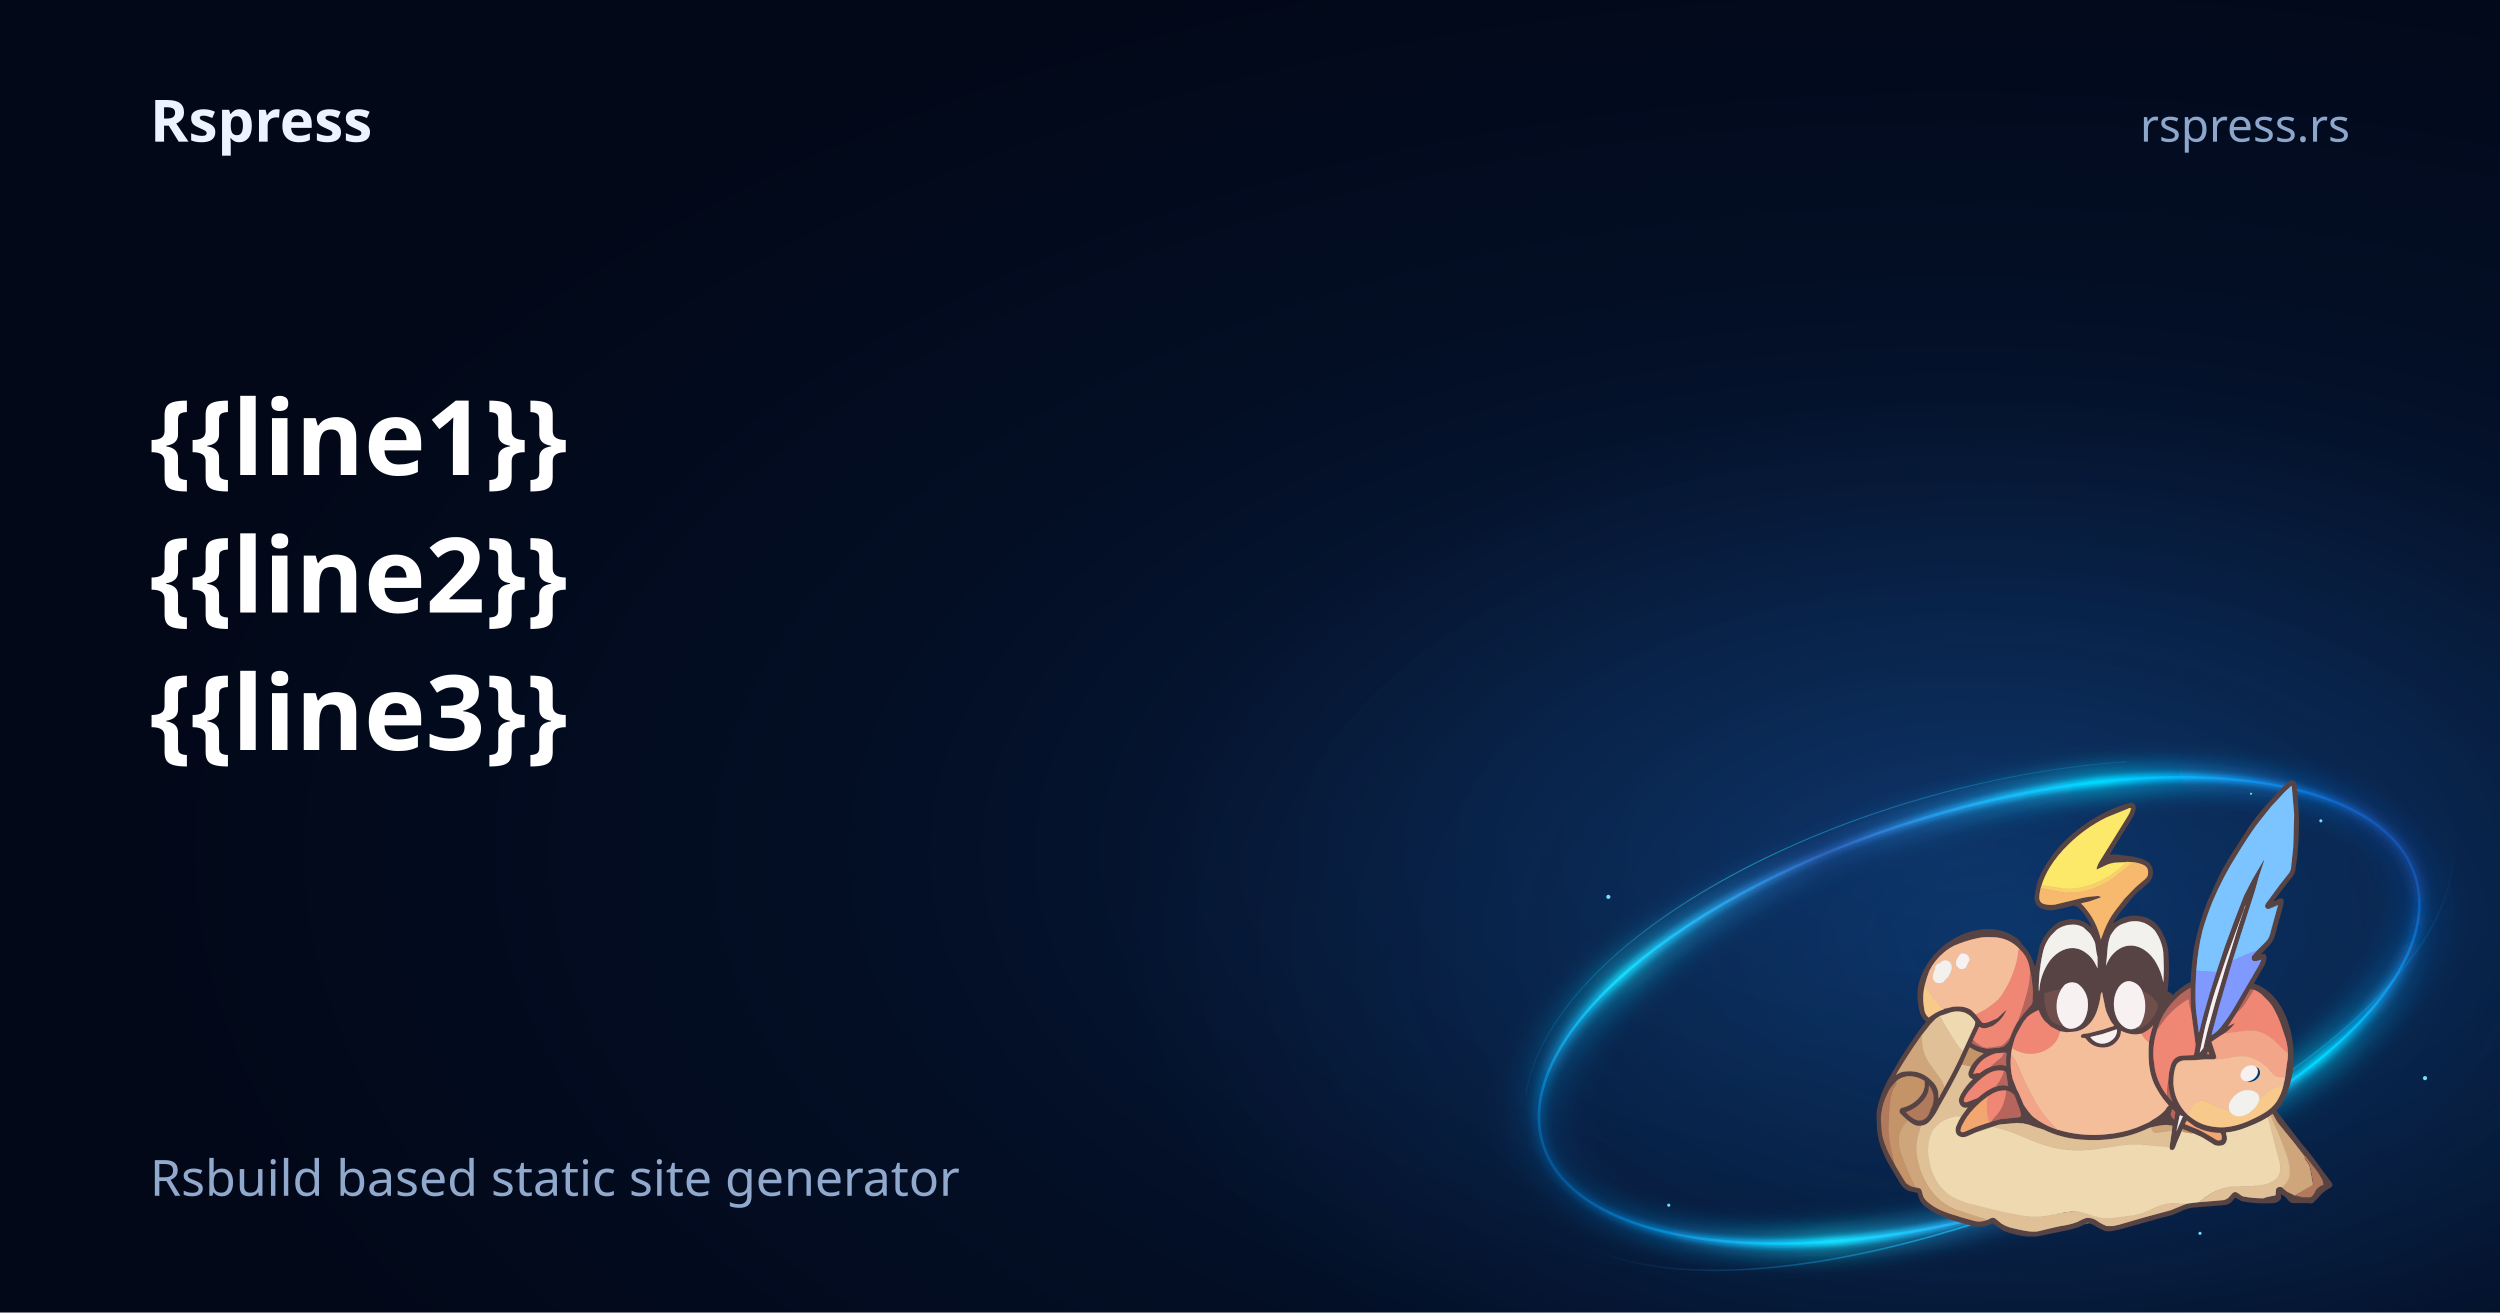
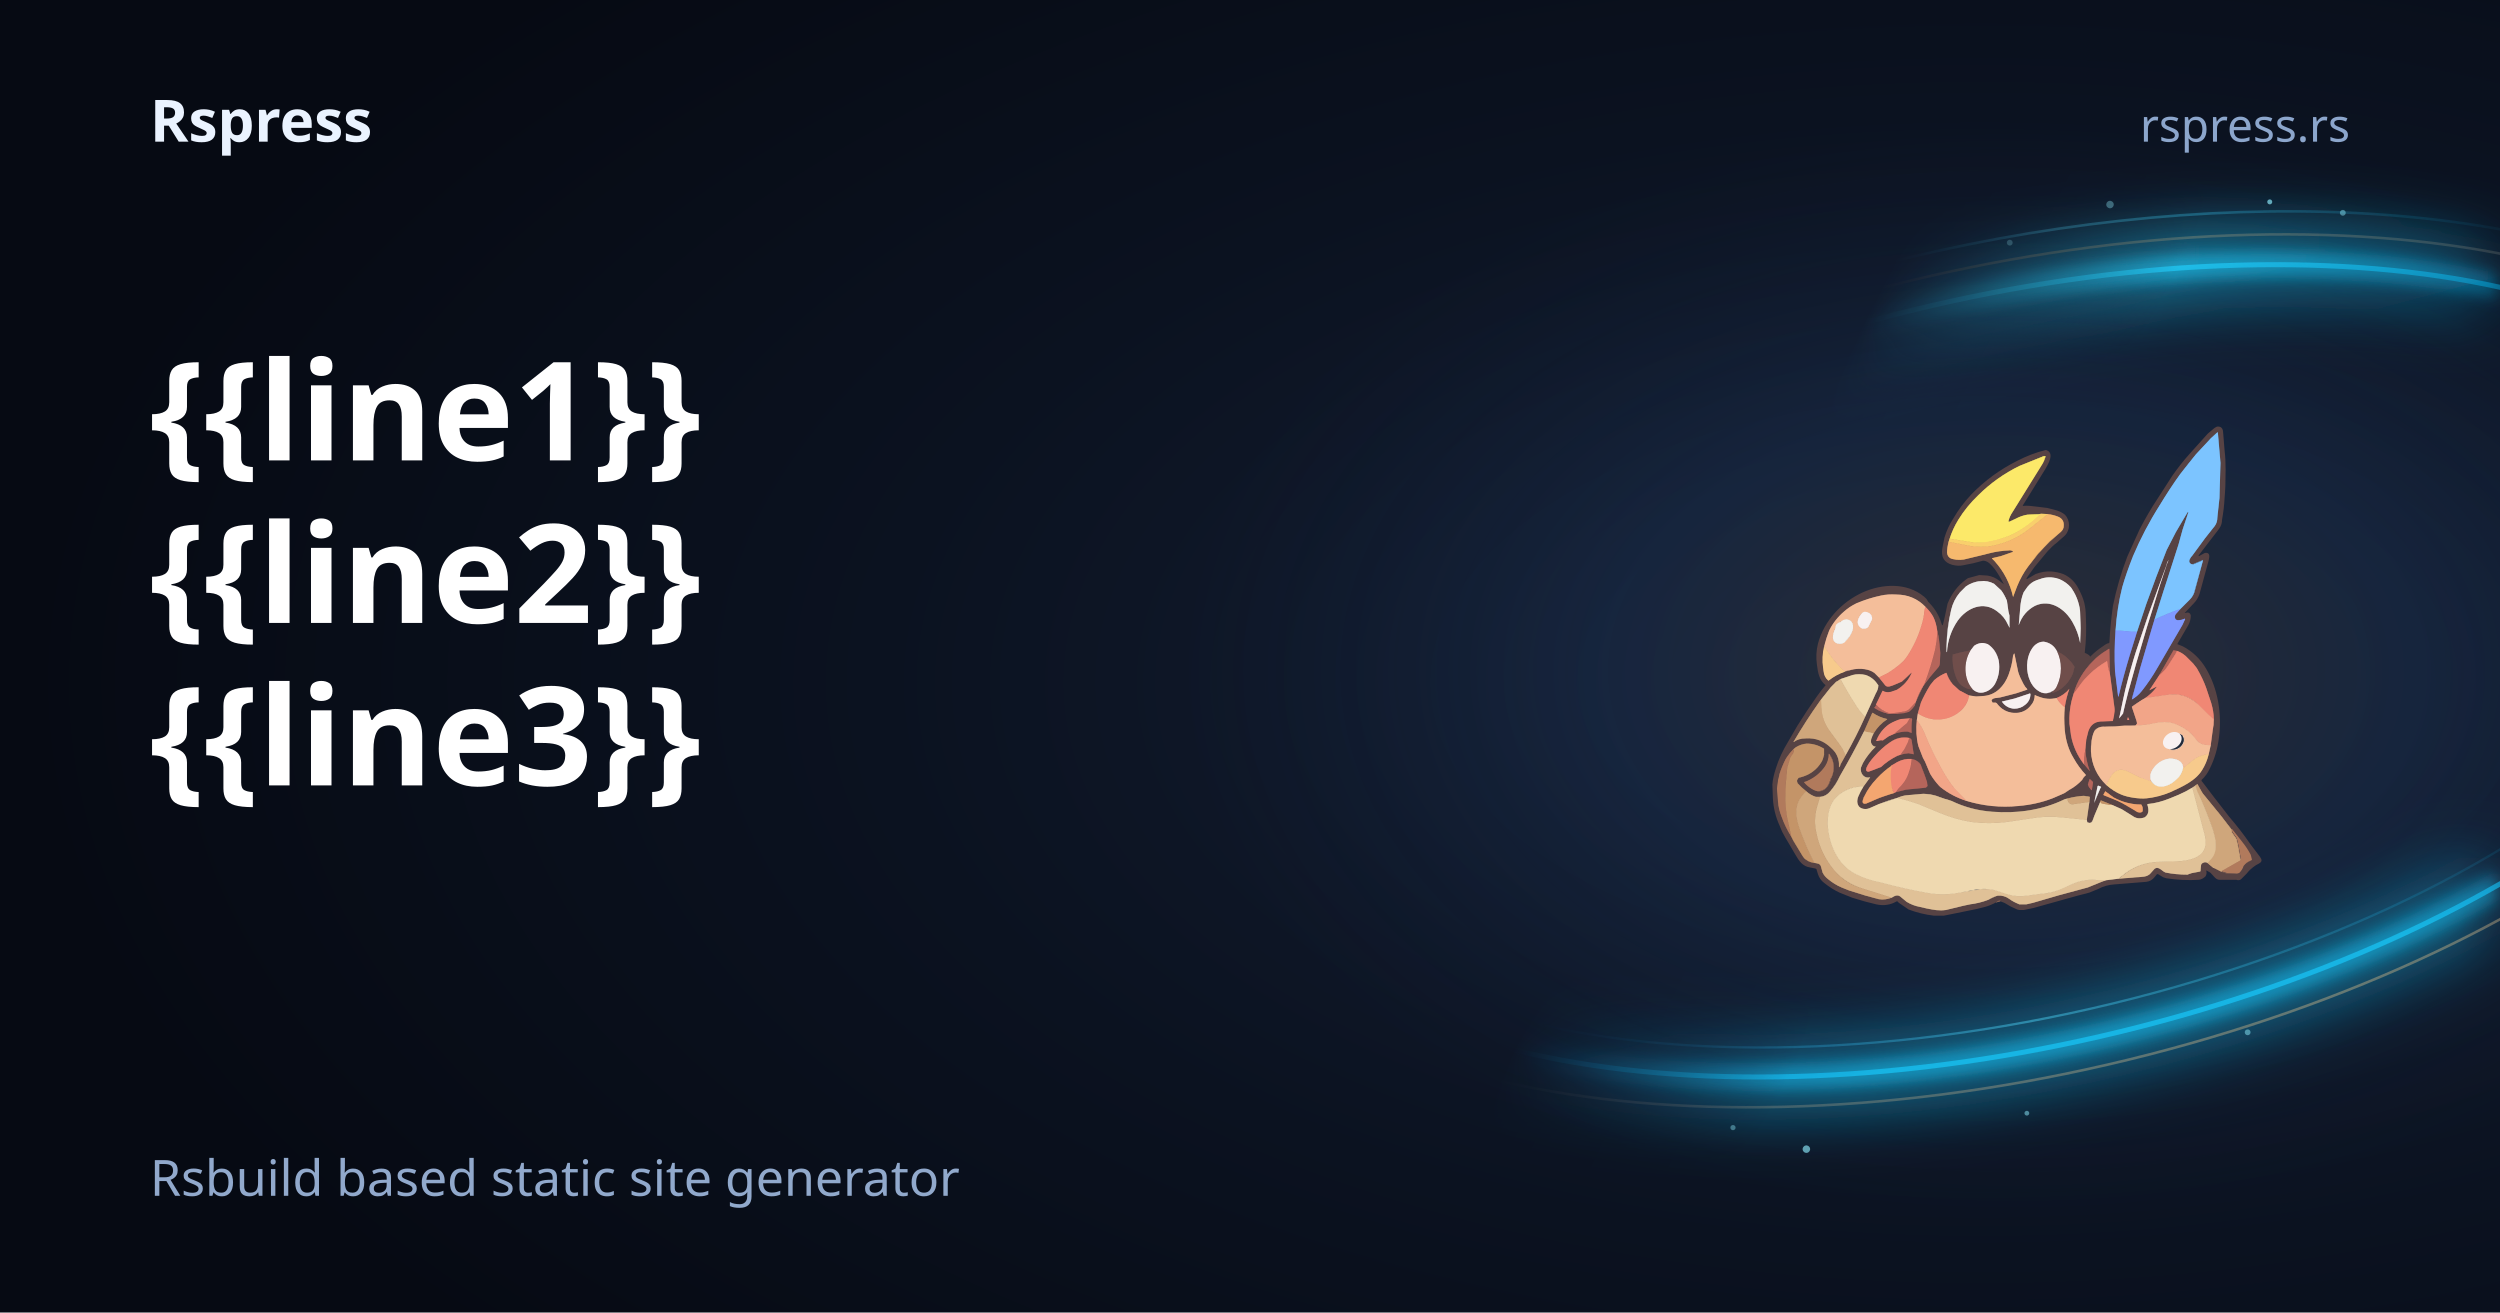
<svg xmlns="http://www.w3.org/2000/svg" width="1200" height="630" viewBox="0 0 1200 630">
  <defs>
-     <radialGradient id="background" cx="78%" cy="65%" r="72%">
-       <stop stop-color="#0b234a" />
-       <stop offset="0.58" stop-color="#030f26" />
-       <stop offset="1" stop-color="#020818" />
+     <radialGradient id="background" cx="79%" cy="52%" r="78%">
+       <stop stop-color="#152137" />
+       <stop offset="0.56" stop-color="#0b1220" />
+       <stop offset="1" stop-color="#060a13" />
    </radialGradient>
-     <radialGradient id="halo">
-       <stop stop-color="#168bff" stop-opacity="0.2" />
-       <stop offset="1" stop-color="#168bff" stop-opacity="0" />
+     <radialGradient id="logo-halo">
+       <stop stop-color="#ab7f45" stop-opacity="0.15" />
+       <stop offset="0.48" stop-color="#31578c" stop-opacity="0.16" />
+       <stop offset="1" stop-color="#1a365c" stop-opacity="0" />
    </radialGradient>
-     <linearGradient id="orbit" x1="180" y1="430" x2="1000" y2="110" gradientUnits="userSpaceOnUse">
-       <stop stop-color="#048dff" stop-opacity="0.15" />
-       <stop offset="0.22" stop-color="#12dfff" />
-       <stop offset="0.48" stop-color="#438bff" stop-opacity="0.3" />
-       <stop offset="0.76" stop-color="#00d9ff" />
-       <stop offset="1" stop-color="#176cff" stop-opacity="0.25" />
-     </linearGradient>
-     <linearGradient id="arc" x1="220" y1="500" x2="1010" y2="115" gradientUnits="userSpaceOnUse">
-       <stop stop-color="#1397ff" stop-opacity="0" />
-       <stop offset="0.4" stop-color="#1cdfff" stop-opacity="0.8" />
-       <stop offset="1" stop-color="#1397ff" stop-opacity="0" />
-     </linearGradient>
-     <filter id="glow" x="-25%" y="-50%" width="150%" height="200%">
-       <feGaussianBlur stdDeviation="15" />
+     <linearGradient id="orbit-fade" x1="854" y1="240" x2="966" y2="294" gradientUnits="userSpaceOnUse">
+       <stop stop-color="#fff" stop-opacity="0" />
+       <stop offset="0.40" stop-color="#fff" stop-opacity="0.44" />
+       <stop offset="1" stop-color="#fff" />
+     </linearGradient>
+     <mask id="orbit-mask" x="0" y="0" width="1200" height="630" maskUnits="userSpaceOnUse">
+       <rect width="1200" height="630" fill="url(#orbit-fade)" />
+     </mask>
+     <linearGradient id="orbit-light" x1="0%" y1="0%" x2="6%" y2="100%">
+       <stop stop-color="#2dd4fc" stop-opacity="0.92" />
+       <stop offset="0.23" stop-color="#00a7e0" stop-opacity="0.40" />
+       <stop offset="0.50" stop-color="#00529c" stop-opacity="0.12" />
+       <stop offset="0.75" stop-color="#008bdf" stop-opacity="0.30" />
+       <stop offset="1" stop-color="#18c8fa" stop-opacity="0.68" />
+     </linearGradient>
+     <linearGradient id="orbit-rim" x1="30%" y1="0%" x2="68%" y2="100%">
+       <stop stop-color="#d8b878" stop-opacity="0.38" />
+       <stop offset="0.58" stop-color="#526e96" stop-opacity="0.09" />
+       <stop offset="1" stop-color="#ffd28d" stop-opacity="0.39" />
+     </linearGradient>
+     <linearGradient id="orbit-trail">
+       <stop stop-color="#008bdf" stop-opacity="0" />
+       <stop offset="0.46" stop-color="#51dcff" stop-opacity="0.44" />
+       <stop offset="1" stop-color="#00a7e0" stop-opacity="0" />
+     </linearGradient>
+     <filter id="orbit-bloom" x="-15%" y="-45%" width="130%" height="190%">
+       <feGaussianBlur stdDeviation="17" />
    </filter>
-     <filter id="bloom" x="-25%" y="-50%" width="150%" height="200%">
+     <filter id="orbit-ribbon" x="-10%" y="-20%" width="120%" height="140%">
      <feGaussianBlur stdDeviation="4" />
    </filter>
+     <ellipse id="orbit-curve" cx="968" cy="322" rx="378" ry="180" />
  </defs>
  <rect width="1200" height="630" fill="url(#background)" />
-   <ellipse cx="960" cy="450" rx="420" ry="260" fill="url(#halo)" />
-   <g transform="translate(650 340) scale(0.5)">
-     <g transform="rotate(-17 600 290)" fill="none">
-       <ellipse cx="600" cy="290" rx="438" ry="192" stroke="url(#orbit)" stroke-width="24" opacity="0.65" filter="url(#glow)" />
-       <ellipse cx="600" cy="290" rx="438" ry="192" stroke="url(#orbit)" stroke-width="8" filter="url(#bloom)" />
-       <ellipse cx="600" cy="290" rx="438" ry="192" stroke="url(#orbit)" stroke-width="2.5" />
-       <path d="M 135 315 C 135 460 430 518 740 465 C 930 432 1068 352 1080 270" stroke="url(#arc)" stroke-width="1.5" />
-       <path d="M 160 240 C 230 100 545 43 805 103" stroke="url(#arc)" stroke-width="1" opacity="0.65" />
-     </g>
-     <g fill="#76dfff">
-       <circle cx="244" cy="181" r="2" />
-       <circle cx="928" cy="108" r="1.5" />
-       <circle cx="1028" cy="355" r="2" />
-       <circle cx="302" cy="477" r="1.5" />
-       <circle cx="812" cy="504" r="1.5" />
-       <circle cx="861" cy="82" r="1" />
+   <ellipse cx="968" cy="322" rx="408" ry="264" fill="url(#logo-halo)" />
+   <g mask="url(#orbit-mask)">
+     <g transform="rotate(-13 968 322)">
+       <g fill="none">
+         <use href="#orbit-curve" stroke="url(#orbit-light)" stroke-width="40" filter="url(#orbit-bloom)" opacity="0.58" />
+         <use href="#orbit-curve" stroke="url(#orbit-light)" stroke-width="12" filter="url(#orbit-ribbon)" opacity="0.72" />
+         <ellipse cx="968" cy="322" rx="401" ry="194" stroke="url(#orbit-rim)" stroke-width="1.25" />
+         <path d="M 825.7 129.4 A 416 205 0 0 1 1272.2 182.2" stroke="url(#orbit-trail)" stroke-width="1.25" />
+         <path d="M 673.9 417.2 A 359 166 0 0 0 1247.0 426.5" stroke="url(#orbit-trail)" stroke-width="1.1" />
+         <use href="#orbit-curve" stroke="url(#orbit-light)" stroke-width="2.4" />
+       </g>
+       <g fill="#8feeff">
+         <circle cx="1011" cy="121" r="1.4" opacity="0.59" />
+         <circle cx="1062" cy="114" r="1.8" opacity="0.53" />
+         <circle cx="1137" cy="130" r="1.2" opacity="0.66" />
+         <circle cx="1170" cy="143" r="1.4" opacity="0.45" />
+         <circle cx="786" cy="505" r="1.25" opacity="0.44" />
+         <circle cx="818" cy="523" r="1.8" opacity="0.63" />
+         <circle cx="925" cy="530" r="1.15" opacity="0.50" />
+         <circle cx="1037" cy="516" r="1.4" opacity="0.48" />
+       </g>
    </g>
  </g>
-   <svg x="900" y="374" width="220" height="220" viewBox="0 0 960 960">
+   <svg x="850" y="204" width="236" height="236" viewBox="0 0 960 960">
    <g stroke-width="2" fill="none">
      <path stroke="#845f50" d="M448 930q-4-1-8 2" />
      <path stroke="#6c6ea2" d="M673 401q-3 40-1 80l6 49h1q9-38 22-81l14-45" />
      <path stroke="#6a84a2" d="m715 404 18-54q20-56 40-106l18-35 23-39a1 1 0 0 1 2 0l-1 1-11 33-8 29-19 60-10 30-18 57" />
      <path stroke="#6c6ea2" d="m749 380-6 20-22 75-12 45q-3 7-4 15v1q11-7 18-16 17-20 32-46l49-84 5-11-1-1q-6 3-12 3c-7 1-9-7-5-12l9-10" />
      <path stroke="#6a84a2" d="m800 359 18-18a40 40 0 0 0 11-20l15-57v-1l-19 8-1 1q-4 0-6-3c-3-4 2-11 5-14l25-34 19-24q5-7 5-17l4-37 2-69-5-58a1 1 0 0 0-2-1l-12 11-29 32q-17 19-31 39c-13 17-28 41-40 60a676 676 0 0 0-51 99q-14 33-22 61-10 40-13 84" />
      <path stroke="#7eafff" d="M800 359q-26 9-51 21m-34 24-42-3" />
      <path stroke="#a88958" d="m349 222-2 6" />
      <path stroke="#a77e59" d="M347 228q-3 12-3 21 1 11 12 13a52 52 0 0 0 28-1l25-6 20-5q16-4 36-5 4-1 8 2l-1 1-23 8-17 4v1l5 5q27 30 36 70l8-22q9-21 21-37l21-26q10-12 23-24l20-18q6-6 6-12 1-13-11-18-10-4-20-5" />
      <path stroke="#a88958" d="M541 174h-14" />
      <path stroke="#aa9657" d="m527 174-26 1q-12 2-23 8l-13 6-1-1a48 48 0 0 1 8-18l56-90q6-9 9-18l-1-1q-3-1-6 1l-45 18a304 304 0 0 0-80 57q-23 22-39 48-11 18-17 37" />
      <path stroke="#fbdc6b" d="M527 174a210 210 0 0 1-54 39q-22 10-45 15-20 4-41 0l-38-6" />
      <path stroke="#f8c46d" d="m541 174-34 27q-33 27-75 35-22 4-44 0l-41-8" />
      <path stroke="#a89a9b" d="m777 263-3 5-2 7-35 95-24 72q-10 31-21 75l-4 18-8 38 8-10v-1l4-17 6-24 15-54 21-71 11-35 15-49 14-42 3-7" />
      <path stroke="#644948" d="M604 426v1-1" />
      <path stroke="#a59a99" d="m604 426 1-29-1-30q0-9-4-22t-12-25l-2-3a63 63 0 0 0-22-15q-16-7-33-3l-12 4a40 40 0 0 0-18 13l-7 10-1 2q-5 13-6 28l-3 35q9-26 32-38c30-14 59 7 73 32q11 19 15 41m-137-30-1-24-2-8-3-21q-5-12-11-20l-14-13q-13-7-27-5a57 57 0 0 0-28 10l-12 12a82 82 0 0 0-17 34q-9 35-9 71v12l1-1q2-34 21-61c18-25 50-39 77-18q14 10 21 26l3 6h1" />
      <path stroke="#a78768" d="M105 432q-6 21-3 42l1 7q1 10 9 18h1q14-13 31-18" />
      <path stroke="#a6816f" d="m144 482 18-5c13-2 30-1 40 7l9 9" />
      <path stroke="#a4655c" d="m211 493 12 15c4 6 14 1 19-1l14-6q10-8 18-17h1q-9 21-29 33l-12 5q-9 2-15-3h-1l-12 27" />
      <path stroke="#865450" d="m206 546-3 5a1 1 29 0 0 0 2q15 10 31 11h7l18-2q6 1 11-3 6-4 11-11l2-7" />
      <path stroke="#a4655c" d="m283 541 15-32" />
      <path stroke="#865450" d="m298 509 13-17 17-20q2-2 2-5l1-22c-2-19-2-29-6-43" />
      <path stroke="#a4655c" d="M325 402q-2-16-8-28-5-9-15-19" />
      <path stroke="#a6816f" d="M302 355a79 79 0 0 0-57-24q-17-1-30 2-24 5-48 15-14 7-24 16a114 114 0 0 0-29 37q-6 15-10 31" />
      <path stroke="#f2a387" d="m302 355-2 6q-1 16-6 31-9 31-28 60l-7 9q-14 13-30 23l-18 9" />
      <path stroke="#f6c493" d="M144 482q-15-14-27-31l-13-19" />
      <path stroke="#d37668" d="m325 402-1 18-3 18q-8 33-20 65l-3 6m-15 32-10 11q-4 5-10 7l-18 3-12 1q-5 0-11-3-10-6-17-14" />
      <path stroke="#644948" d="m549 521 1 2h1c18-5 32-21 39-38l3-12v-1a75 75 0 0 0-26-26l-9-4" />
      <path stroke="#a89a9b" d="M559 442q-8-16-26-19c-20 0-30 22-32 38-3 20 3 46 21 58q13 9 27 2" />
      <path stroke="#b4a09e" d="M559 442a80 80 0 0 1 0 67q-3 8-10 11" />
      <path stroke="#644948" d="M390 440q-18 3-35 8v1a100 100 0 0 0 8 47 36 36 0 0 0 13 15q9 6 18 5" />
      <path stroke="#a89a9b" d="M394 516q10 9 22 6 14-4 22-17 11-21 7-45-4-21-21-32-14-6-27 3l-7 9" />
      <path stroke="#b4a09e" d="M394 516c-18-20-18-54-4-76" />
      <path stroke="#a4655c" d="m591 525-4 14q-5 21-4 44l3 23a128 128 0 0 0 26 57" />
      <path stroke="#865450" d="m612 663 11 13" />
      <path stroke="#644948" d="M623 676h1-1" />
      <path stroke="#865450" d="M623 676q-7-19-9-41" />
      <path stroke="#a4655c" d="m614 635 2-21 4-16q7-20 28-20h20v-1l2-9q2-11 1-17l-8-59-1-7" />
      <path stroke="#865450" d="M662 485v-7l-1-41h-1l-3 2q-17 10-29 22-13 14-22 29-10 16-15 35" />
      <path stroke="#d37668" d="m662 485-6-23v-1q-29 17-49 42l-8 11-8 11m23 110q-3 14-2 28" />
      <path stroke="#a4655c" d="m758 489-19 29 14-7v1q-9 12-22 21" />
      <path stroke="#a57466" d="m731 533-7 5q-10 5-19 12v1l9 27 1 5-3 4" />
      <path stroke="#a6816f" d="M712 587h-22l-38 2q-12-1-20 8a84 84 0 0 0-7 40q2 39 30 66" />
      <path stroke="#a78768" d="M655 703q15 13 30 19 10 4 24 6 13 2 25 1 23-3 46-12c24-11 49-22 62-43q9-14 13-31" />
      <path stroke="#a6816f" d="m855 643 4-18" />
      <path stroke="#a57466" d="m859 625 4-30q2-9 2-20" />
      <path stroke="#a4655c" d="M865 575q0-15-5-32l-10-30q-6-17-18-38l-7-9-15-15q-8-7-17-10" />
      <path stroke="#865450" d="m793 441-6-1h-1l-28 49" />
      <path stroke="#d37668" d="m793 441-3 6-14 22q-7 11-18 20" />
      <path stroke="#f1967e" d="m865 575-10-9-20-20a67 67 0 0 0-62-19l-42 6" />
      <path stroke="#f3b291" d="M859 625c-9 0-19 0-26-8l-12-14q-14-13-33-20c-18-6-32-2-53 2l-23 2" />
      <path stroke="#f6c493" d="M855 643q-17 1-30 11l-20 16" />
      <path stroke="#f3d8c4" d="M805 670c1-16-19-21-32-18-13 4-26 14-31 27q-3 9 1 17" />
      <path stroke="#f6c493" d="m743 697-23-9-22-11c-25-12-34 7-43 26" />
      <path stroke="#f5debd" d="M743 697q10 13 28 8a49 49 0 0 0 21-13q10-8 13-22" />
      <path stroke="#a4655c" d="m387 528-19-10-13-12-12-22h-1q-12 5-23 14l-8 10q-11 18-18 34l-6 21" />
      <path stroke="#a6816f" d="m287 563-2 13" />
      <path stroke="#a57466" d="M285 576q-3 27 3 51l9 23 4 7 10 24q7 12 17 23l3 3a157 157 0 0 0 51 27" />
      <path stroke="#a6816f" d="M382 734a259 259 0 0 0 101 10q36-3 67-15l23-10 10-6q14-8 25-20l7-9v-1a164 164 0 0 1-24-33q-14-23-17-54-2-25 0-45" />
      <path stroke="#a4655c" d="M574 551q3-19 9-36-10 12-25 18" />
      <path stroke="#a6816f" d="M558 533q-17 4-33-2l-8-3-1 1q-1 10-8 18a38 38 0 0 1-33 16q-21-2-34-20l-2-1h-6l-2-4c1-4 7-5 10-5l7-1 31-8 21-7 1-1q-5-5-8-11-7-13-10-23l-7-34v-1l-1-1-2 4q-2 19-9 38c-8 21-24 39-48 41l-15 1-14-2" />
      <path stroke="#f2a387" d="M558 533q6 11 16 18" />
      <path stroke="#f3b291" d="m382 734-24-25q-15-19-28-44-15-27-27-56-6-17-18-33" />
      <path stroke="#f2a387" d="M287 563q17 11 37 12 24 0 43-14 17-13 20-33" />
      <path stroke="#9c826e" d="m136 496-6 4-6 5-7 7-19 24" />
      <path stroke="#937560" d="m98 536-3 4q-27 38-51 79h1q10-7 23-7 29-2 50 19 14 12 15 30v7h1l2-4v-1l10-18" />
      <path stroke="#9c826e" d="M146 645q21-37 38-75" />
      <path stroke="#a38e7a" d="m184 570 11-24 10-22q5-8 5-16l-1-1q-9-14-24-19-13-3-25 0l-24 8" />
      <path stroke="#e8cda4" d="M184 570q-12-12-20-26-15-23-28-48" />
      <path stroke="#d8b489" d="m146 645-5-10v-1l-6-9-19-26q-16-21-18-47v-16" />
      <path stroke="#a89a9b" d="m506 524-30 10-25 6q9 13 24 14 13 0 22-8 10-8 10-21l-1-1" />
      <path stroke="#9c826e" d="M182 598q-22 44-47 87l-19 30a30 30 0 0 1-20 11" />
      <path stroke="#937560" d="M96 726h-8q-10-3-19-11" />
      <path stroke="#8e6c56" d="M69 715q-9-7-17-16v-1q-2-4 1-7l5-3q27-7 41-30 3-5 5-14v-10l-1-2q-15-10-33-10-11 1-21 7l-5 4" />
      <path stroke="#845f50" d="M44 633q-8 8-15 19-8 16-12 29l-2 13q-2 7-2 15l1 27q1 13 7 29 7 20 19 39" />
      <path stroke="#8e6c56" d="m40 804 4 9 17 27q4 7 8 10 6 5 16 5" />
      <path stroke="#937560" d="m85 855 5 1q7 1 8 7l3 11q4 8 11 13 12 10 26 16l15 6 32 10 26 7q13 2 25-3" />
      <path stroke="#9c826e" d="M236 923c5-3 11-7 17-2l12 10a74 74 0 0 0 26 10l13 3c15 3 25 5 38 3l33-8 14-3q21-3 36-9l17-8a35 35 0 0 1 23 6q8 6 18 10l2 1h14l13-3q46-14 107-30l27-11 8-3" />
      <path stroke="#a38e7a" d="m654 889 25-3" />
      <path stroke="#9c826e" d="m679 886 50-4q6-1 11-5l9-10c8-7 15 5 22 7q20 4 43 4l2-1 6-2 17-3m0 0v-1l1-11q1-4 5-6t8 1" />
      <path stroke="#937560" d="m853 855 12 10 14 7" />
      <path stroke="#845f50" d="M879 872q8 4 13 4l16 1 5-1m1-1q6-5 8-13 6-8 15-11 2-1 1-3l-3-8q-6-13-14-23l-22-28" />
      <path stroke="#937560" d="m899 789-20-26-35-43-2-3-9-16h-1l-4 3" />
      <path stroke="#9c826e" d="m829 704-6 4" />
      <path stroke="#a38e7a" d="m823 708-26 14-18 7q-21 9-43 11l-1 1c3 9 4 19-5 25q-13 5-24-3l-21-13-18-8" />
      <path stroke="#8e6c56" d="m667 742-22-9h-1l-1 3" />
      <path stroke="#a38e7a" d="m643 736-11 26-4 10q-3 7-9 4h-1l-1-5" />
      <path stroke="#9c826e" d="m617 771 5-35" />
      <path stroke="#937560" d="m622 736 1-9v-1l-12-2q-16 1-31 5l-4 1" />
      <path stroke="#9c826e" d="m576 730-3 1c-43 21-93 28-141 24a225 225 0 0 1-79-21l-9-3-4-1-12-4q-6-3-19-5l-11-1-34 3q-8 1-17 5" />
      <path stroke="#a38e7a" d="M247 728q-19 5-35 12l-19 8q-7 3-14 1c-11-3-12-15-8-24q4-10 10-19" />
      <path stroke="#9c826e" d="m181 706 13-18c-12 3-20-8-18-19l4-9a134 134 0 0 1 25-32q-5 0-8-5c-5-6 1-15 4-21" />
      <path stroke="#8e6c56" d="M201 602q10-17 26-27v-1q-16-3-28-12h-1l-16 36" />
      <path stroke="#d2ab80" d="m201 602-19-4" />
      <path stroke="#e8cda4" d="M181 706q-27-1-49 17c-17 14-21 35-21 56 2 39 19 80 55 98q23 11 48 16 48 13 94 21 31 5 61-1l33-5a92 92 0 0 1 34 0l25 8a87 87 0 0 0 39 3l30-4q20-1 36-9l23-10q21-9 43-8l8 1h14" />
      <path stroke="#d8b489" d="m236 923-57-18q-32-10-54-34a161 161 0 0 1-36-74q-6-25 1-51l6-20" />
      <path stroke="#e8cda4" d="M247 728q21 5 41 12l41 17q31 13 62 18a280 280 0 0 0 84-2l34-5q28-5 58-2l50 5" />
      <path stroke="#dab78c" d="m643 736 3 3 16 3h5" />
      <path stroke="#e8cda4" d="m823 708 22 84q4 12 4 24c0 29-33 35-55 36l-32 1a114 114 0 0 0-70 22l-14 11" />
      <path stroke="#ca9d72" d="M69 715q-5 4-8 9c-15 18-13 40-6 61q12 36 30 70" />
      <path stroke="#bb8762" d="m40 804-9-41q-3-18-3-30l1-31 3-33 6-20c2-4 10-11 6-16" />
      <path stroke="#d8b489" d="M576 730h3q2 13 14 10l29-4" />
      <path stroke="#c0906c" d="M899 789q0 5 2 8l7 10 1 2 3 13 4 22 1 6-1 1-37 21" />
      <path stroke="#d8b489" d="m853 855 9-11c12-16 6-38 1-56q-12-33-27-66l-3-6-4-12" />
      <path stroke="#a4655c" d="M696 576h4l-2-5h-1l-1 5" />
      <path stroke="#865450" d="M241 603q14-5 27-3l6 1h1q-1-14 1-27l-1-1h-4" />
      <path stroke="#a4655c" d="m271 573-16 1q-12 3-23 10-18 12-26 32v1h3q5-2 10-1l1-1 10-7 11-5" />
      <path stroke="#d37668" d="m271 573-5 9-25 21" />
      <path stroke="#865450" d="m253 644 8-2 8-1 10 2v-1l-4-26-1-3-4-2" />
      <path stroke="#a4655c" d="M271 611q-21-5-39 9-15 10-30 27c-3 3-26 30-11 30l11-4 10-4 3-1a134 134 0 0 1 32-22l6-2" />
      <path stroke="#d37668" d="m271 611-3 8-7 14-8 11" />
      <path stroke="#845f50" d="M114 642q0 13-7 24-13 20-35 29l-6 2v1q6 7 14 12t13 6q15-1 22-17v-1l2-4v-2a48 48 0 0 0 2-43l-4-7h-1" />
      <path stroke="#a6755a" d="M236 665q-15 10-29 25-16 17-24 34-4 5-4 12c1 5 7 4 10 2 6-2 21-10 32-13l12-4 7-2" />
      <path stroke="#a4655c" d="m240 719 4-2" />
      <path stroke="#865450" d="m244 717 20-5 31-3 8-1 3-3-1-8-3-9-3-9-5-12q-1-5-5-9l-7-4-7-2" />
      <path stroke="#a4655c" d="M275 652q-14-1-28 6l-12 7" />
      <path stroke="#d37668" d="M275 652q-1 15-5 25-5 18-20 32l-6 8" />
      <path stroke="#f29772" d="m240 719-6-19a108 108 0 0 1 2-35" />
      <path stroke="#865450" d="m622 692-3 10 2 5 4 5a1 1 0 0 0 2 0l2-13v-2l-6-5h-1" />
      <path stroke="#a59a99" d="m632 738 12-30a1 1 0 0 0 0-2l-5-2-1 1-7 33h1" />
      <path stroke="#a6755a" d="M653 715h-1l-3 7 1 1 27 11 10 5 19 11 9 5q5 3 9 1l2-2q1-6-2-12l-1-1a112 112 0 0 1-54-14l-16-12" />
      <path stroke="#f6d8c6" d="M172 376q-7 13 5 21 7 3 13-2l4-8 4-8q0-8-6-12-14-4-20 9" />
      <path stroke="#f3d8c4" d="M131 427q8 2 15-4 10-10 14-23c2-8 0-18-9-20q-7-1-12 3-4 3-7 3l-1 1q-5 3-4 8l-1 3q-5 9-5 17 1 10 10 12" />
      <path stroke="#f6d8c6" d="M806 607a20 15-35 0 0-25-1 20 15-35 0 0-7 24 20 15-35 0 0 24 1 20 15-35 0 0 7-24" />
    </g>
    <path fill="#574344" d="M448 930q-4-1-8 2-11 6-22 9l-16 4-44 9-20 4h-20a206 206 0 0 1-49-12l-19-13-3-3h-1l-6 3q-16 7-34 3-22-5-47-13l-25-10q-15-7-30-19a34 34 0 0 1-12-17l-3-10-2-1-10-2c-15-2-22-13-29-25l-20-34-6-11-5-12a146 146 0 0 1-13-53l-1-27q1-14 7-32 8-26 24-52l18-31 18-28c15-22 24-36 37-51-13-10-15-25-17-40q-3-21 2-41c12-45 46-81 87-100 38-17 86-20 120 8q5 4 7 8l1 2a98 98 0 0 1 24 36l3 9a1 1 0 0 0 2 0l4-17 5-24q12-30 37-48l3-2 22-6 16 1q13 2 23 10l9 7q-8-16-18-30c-6-7-12-15-21-16h-2l-19 5-20 4q-9 2-21-1-24-7-19-33l4-20q6-20 17-37a258 258 0 0 1 36-48q39-40 89-65 27-14 55-21h2c17 6 3 28-2 37l-44 71v1c9-1 16 0 32 2l8 1 8 1 19 5q9 3 15 8c11 11 11 30 0 41l-17 15q-7 5-17 16l-25 30-15 21-1 2 1 1 17-10q16-6 31-5 12 1 23 5 20 9 30 29c5 10 8 16 11 27q3 13 3 26 2 36-2 71v1q6 2 10 6a1 1 0 0 0 2 0q10-10 22-18c3-2 9-7 13-7l1-1q2-37 7-72 10-49 28-96l24-53q17-33 35-60l29-45q16-23 34-43l35-39 13-11q4-3 7-3 9 0 10 10l3 37q2 16 2 37 0 35-2 55-1 21-5 43 0 7-3 13l-3 5-17 22-23 30 1 1 11-6q10-2 9 8l-1 6-18 66q-4 11-11 18l-18 19h2q8-3 10 5 0 10-5 19l-21 36v1l10 4q29 15 46 44c23 39 31 88 25 134q-4 33-18 61-6 13-16 22v2l4 5 19 25 31 40q24 28 41 53l19 25c9 12-4 13-10 18q-10 7-16 15l-11 11q-4 3-9 1h-33c-7 0-11-7-16-12l-2-2-7-4h-1q2 5-1 11-6 6-13 7-32 2-64-3l-6-2-10-6h-2l-5 6a23 23 0 0 1-16 9l-62 5q-17 1-32 9l-17 7-23 6-86 24-19 4h-9l-4-1-13-6-12-7zm225-529q-3 40-1 80l6 49h1q9-38 22-81l14-45 18-54q20-56 40-106l18-35 23-39a1 1 0 0 1 2 0l-1 1-11 33-8 29-19 60-10 30-18 57-6 20-22 75-12 45q-3 7-4 15v1q11-7 18-16 17-20 32-46l49-84 5-11-1-1q-6 3-12 3c-7 1-9-7-5-12l9-10 18-18a40 40 0 0 0 11-20l15-57v-1l-19 8-1 1q-4 0-6-3c-3-4 2-11 5-14l25-34 19-24q5-7 5-18l4-36 2-69-5-58a1 1 0 0 0-2-1l-12 11-29 32q-17 19-31 39c-13 17-28 41-40 60a676 676 0 0 0-51 99q-14 33-22 61-10 40-13 84M349 222l-2 6q-3 12-3 21 1 11 12 13a52 52 0 0 0 28-1l25-6 20-5q16-4 36-5 4-1 8 2l-1 1-23 8-17 4v1l5 5q27 30 36 70l8-22q9-21 21-37l21-26q10-12 23-24l20-18q6-6 6-12 1-13-11-18-10-4-20-5l-14-1-26 2q-12 2-23 8l-13 6-1-1a48 48 0 0 1 8-18l56-91q6-8 9-17a1 1 0 0 0-1-2l-6 1-45 19a304 304 0 0 0-80 57q-23 22-39 48-11 18-17 37m428 41-3 5-2 7-35 95-24 72q-10 31-21 75l-4 18-8 38 8-10v-1l4-17 6-24 15-54 21-71 11-35 15-49 14-42zM604 426l1-29-1-30q0-9-4-22t-12-25l-2-3a63 63 0 0 0-22-15q-16-7-33-3l-12 4a40 40 0 0 0-18 13l-7 10-1 2q-5 13-6 28l-3 35q9-26 32-38c30-14 59 7 73 32q11 19 15 41m-137-30-1-24-2-8-3-21q-5-12-11-20l-14-13q-13-7-27-5a57 57 0 0 0-28 10l-12 12a82 82 0 0 0-17 34q-9 35-9 71v12l1-1q2-33 21-61c18-25 50-39 77-18q14 10 21 26zm-362 36q-6 21-3 42l1 7q1 11 9 18h1q14-11 31-17l18-5c13-2 30-1 40 7l9 9 12 15c4 6 14 1 19-1l14-6q10-8 18-17h1q-9 21-29 33l-12 5q-9 2-15-3h-1l-12 27-3 5a1 1 29 0 0 0 2q15 10 31 12h7l18-2 11-3q6-5 11-12l2-7 15-32 13-17 17-20q2-2 2-5l1-21c-2-19-2-30-6-44q-2-16-8-27-5-10-15-20a79 79 0 0 0-57-24q-17-1-30 2-24 5-48 16-14 6-24 16a114 114 0 0 0-29 36q-6 15-9 32m444 88 1 2h1c18-5 32-21 39-38l3-12v-1a75 75 0 0 0-26-26l-9-4q-7-16-25-19c-20 0-30 22-32 38-3 20 3 47 21 58q13 9 27 2m-159-81q-18 3-35 8v1a100 100 0 0 0 8 47 36 36 0 0 0 13 15q9 6 18 5 10 9 22 6 14-4 22-17 11-20 7-45c-3-13-10-26-21-31q-14-7-27 2zm201 85-4 15q-5 21-4 43l3 23a128 128 0 0 0 26 58l11 12q-7-19-9-41l2-21 4-16q6-20 28-19l20-1v-1l2-9q2-11 1-16l-8-60-1-7v-7l-1-41h-1l-3 2q-17 10-29 22-13 14-22 29-10 16-15 35m167-36-19 29 14-7v1q-9 12-22 21l-7 4q-10 5-19 13v1l9 27 1 4-3 4-11 1h-11l-38 2c-7 0-16 0-20 8a84 84 0 0 0-7 40q2 39 30 66 14 13 30 19 10 4 24 6 13 2 25 1 22-3 46-12c24-11 49-22 62-43q8-14 13-31l4-18 4-30q2-9 2-20 0-15-5-32l-10-30q-6-17-18-38l-7-9-15-15q-8-7-17-10l-6-1h-1zm-371 39-19-10-13-12q-8-11-12-22h-1q-12 5-23 14l-8 10q-11 18-18 34l-6 21-2 13q-3 27 3 51l9 23 3 7 11 24q7 12 17 23l3 3a157 157 0 0 0 51 27 259 259 0 0 0 101 10q36-3 67-15l23-10 9-6q15-9 26-21l7-8v-1a164 164 0 0 1-24-33q-14-23-17-54-2-26 0-46 3-18 9-35-10 12-25 18-17 4-33-2l-8-3h-1q-1 11-8 19a38 38 0 0 1-33 15q-21-1-34-19l-2-1h-6l-2-4c1-4 7-5 10-5l7-1 31-8 21-7 1-1q-5-5-8-11-7-13-10-23l-7-34v-1l-1-1-2 4q-2 19-9 38c-8 21-24 39-48 41l-15 1zm-251-32-6 4q-3 1-6 5l-7 7-19 24-3 4q-27 38-51 79 10-7 24-7 29-2 50 19 13 12 15 30v7h1l2-4v-1l10-18q21-37 38-75l11-24 10-22q5-8 5-16l-1-1q-9-14-24-19-13-3-25 0zm370 28-30 10-25 6q9 13 24 14 13 0 22-8 10-8 10-21zm-324 74q-22 44-47 87-8 17-19 30a30 30 0 0 1-20 11h-8q-10-3-19-11l-17-16v-1q-2-4 1-8l5-2q27-7 41-30 3-5 5-14v-10l-1-2q-15-10-33-10-11 1-21 7l-5 4q-8 8-15 19-8 16-12 29l-3 13-2 15 2 27q1 13 7 29 7 20 19 39l4 8 17 28q4 7 8 9 7 5 16 6l5 1q7 1 8 7l3 11q4 7 11 13 12 10 26 16l15 6 32 10 26 7q13 2 25-3c5-3 11-7 17-2l12 10a74 74 0 0 0 26 10l13 3c15 3 25 5 38 3l33-8 14-3q21-3 36-9l17-8a35 35 0 0 1 23 6q8 6 18 10l2 1h14l13-3q46-14 107-30l27-11 8-3 25-3 50-5q6 0 11-4l9-10c8-7 15 5 22 7q20 4 43 4l2-1 6-2 16-3 1 1v-1h-1l1-1 1-11q1-5 4-6t8 1l12 10h1l14 7q8 4 13 4l16 1 5-2q1 2 1 0 6-6 8-13 6-8 15-11 2-1 1-3l-3-8q-6-13-14-23l-22-29-20-26-35-42-2-3-9-16h-1l-4 3-5 4q-13 8-27 14l-17 7q-22 9-43 11l-1 1c3 9 4 19-5 25q-13 5-24-3l-21-13-18-8-22-9h-1l-1 3-11 26-4 10q-3 6-9 4l-1-1-1-5 5-34 1-10q-6-3-12-2-16 1-31 5l-4 1-3 1c-43 21-93 28-141 24a225 225 0 0 1-79-21l-9-3-4-1-12-5-19-5h-11l-34 3q-8 1-17 5-19 4-35 12l-19 8q-7 3-14 1c-11-3-12-15-8-24l10-20 13-17v-1c-12 4-20-7-18-18l4-10a134 134 0 0 1 25-31q-5 0-8-5c-4-7 1-16 4-22q10-16 26-26v-1q-16-4-28-12h-1zm514-22h3l-2-5h-1zm-455 27q14-5 27-4l6 2h1q-1-14 1-28h-1l-4-1-16 2q-12 3-23 10-18 12-26 32v1h3q5-2 10-1l1-1 10-7zm12 41 8-2 8-1 10 2-4-27-1-3-3-2q-21-4-39 9-15 10-30 27c-3 3-26 30-11 30l11-4 10-4 3-1a134 134 0 0 1 32-22zm-139-2q0 13-7 24-13 20-35 29l-6 2v1q6 7 14 12t13 6q15-1 22-17h1l1-5v-2a48 48 0 0 0 2-43zm122 23q-15 10-29 25-16 17-24 34-4 5-4 12c1 5 7 4 10 2l32-13 12-4 7-2 4-2 20-5 31-3 8-1 3-3-1-8-3-9-3-9-5-12q-1-5-5-9l-7-4-7-2q-14-1-28 6zm386 27-3 10 2 5 4 5a1 1 0 0 0 2 0l2-13v-2l-6-5zm10 46 12-30a1 1 0 0 0 0-2l-5-2-1 1zm21-23-3 7 1 1 27 11 10 5 19 11 9 5q5 3 9 1l2-2q1-7-2-12l-1-1a112 112 0 0 1-54-14z" />
    <path fill="#7cc4ff" d="M800 359q-26 9-51 21l18-57 10-31 19-59 8-29 11-33v-1h-1l-23 39-18 35q-20 50-40 106l-18 54-42-3q3-44 13-84 8-28 21-61a676 676 0 0 1 52-99c12-20 27-43 40-61l31-39 29-31 12-11a1 1 0 0 1 2 1l5 58-2 69-4 37q0 10-5 17l-19 24-25 34c-3 3-8 10-5 14q2 3 6 3h1l19-8-16 58q-2 11-10 19z" />
    <path fill="#fce969" d="M527 174a210 210 0 0 1-54 39q-22 10-45 15-20 4-41 0l-38-6q6-19 17-37 16-26 39-48a304 304 0 0 1 80-57l45-18q3-2 6-1v1q-2 9-8 18l-56 90q-6 9-8 18l1 1 13-6q11-6 23-8z" />
    <path fill="#f9cf6c" d="m541 174-34 27q-33 27-75 35-22 4-44 0l-41-8 2-6 38 6q21 4 41-1 23-4 45-14a210 210 0 0 0 54-40z" />
    <path fill="#f6b96e" d="m347 228 41 8q22 4 44 0 42-8 75-35l34-27q10 1 20 5 12 5 11 18 0 7-6 12l-21 18-23 24-20 26q-12 16-21 38l-8 21q-9-40-36-70l-5-5v-1l17-4 23-8 1-1q-4-3-9-2-19 1-35 5l-20 5-25 6a52 52 0 0 1-28 1q-11-2-12-13 0-9 3-21" />
    <path fill="#f8f1f1" d="m777 263-3 7-14 42-15 49-11 35-21 71-15 54-6 24-4 17v1l-8 10 8-38 4-18q11-44 21-75l24-71 35-96 2-7z" />
    <path fill="#f2f1ee" d="M604 426q-4-22-15-41c-14-25-43-46-73-32q-23 12-32 38l3-35q1-15 6-28l1-2 7-10a40 40 0 0 1 18-13l12-4q17-4 33 2a63 63 0 0 1 22 16l2 3q8 12 12 25t4 22l1 30zm-138-30-3-6q-7-16-21-26c-27-21-59-7-77 18a120 120 0 0 0-21 61h-1v-11q1-36 9-71a82 82 0 0 1 17-34l12-12c7-5 19-10 28-10q14-2 27 5l14 13q6 8 11 20l3 21 2 8z" />
    <path fill="#f4be9a" d="m302 355-2 6q-1 16-6 31-9 31-28 60l-7 9q-14 13-30 23l-18 9-9-9c-11-8-27-9-40-7l-18 4q-15-13-27-30l-13-19q4-16 10-31a114 114 0 0 1 29-37q10-9 24-16 24-10 48-15 13-3 30-2 34 0 57 24m-130 21q-7 13 5 21 7 3 13-2l4-8 4-8q0-8-6-12-14-5-20 9m-41 51q8 2 15-5 10-9 14-22c2-8 0-18-9-20q-7-1-12 3l-7 3-1 1q-5 3-4 8l-1 2q-5 9-5 18 1 10 10 12" />
    <path fill="#f08774" d="M302 355q10 10 15 19 6 12 8 28l-1 18-3 18q-8 33-20 65l-3 6q-9 15-15 32l-10 11q-4 5-10 7l-18 3-12 1q-5 0-11-4-10-5-17-13l13-27h1q6 4 15 2l12-4q20-12 29-33h-1l-18 17-14 6c-5 2-15 7-19 1l-12-15 18-9q16-10 30-23l7-9q19-29 28-60 5-15 6-31z" />
    <path fill="#8099ff" d="m800 359-9 10c-4 5-2 13 5 12q6 0 12-3l1 1-5 11-49 84a360 360 0 0 1-31 46q-8 10-19 16v-1l4-15 12-45 22-75 6-20q25-12 51-21" />
    <path fill="#f8f1f1" d="m194 387-4 8q-7 5-13 2-12-8-5-21c7-13 11-13 20-9q6 4 6 12z" />
    <path fill="#f2f1ee" d="M146 423q-7 6-15 4-9-2-10-12 0-8 5-18v-2q0-5 5-8l1-1q3 0 6-3 6-5 13-3c9 2 11 12 9 20q-4 13-15 23" />
    <path fill="#8099ff" d="m715 404-14 45q-13 43-22 81h-1l-6-49q-2-40 1-80z" />
    <path fill="#b5655b" d="m298 509 3-6q12-32 20-65l3-18 1-18c4 14 4 24 6 43l-1 22-2 5-17 20z" />
    <path fill="#f8f1f1" d="M559 442a80 80 0 0 1 0 67q-3 8-10 11-14 8-27-1c-18-12-24-38-21-58 2-16 12-38 32-38q18 3 26 19m-165 74c-18-20-18-54-4-76l7-9q13-9 27-3 16 11 21 32 4 24-7 45a34 34 0 0 1-22 17q-12 3-22-6" />
    <path fill="#f7ca8c" d="M144 482q-17 6-31 17h-1q-8-7-9-18l-1-7q-3-21 2-42l13 19q12 17 27 30" />
    <path fill="#b5655b" d="m662 485-6-23v-1q-29 17-49 42l-8 11-8 11q5-19 15-35 9-15 23-29 11-12 28-22l3-2h1l1 41z" />
    <path fill="#704e4b" d="M390 440c-14 22-14 56 4 76q-9 1-18-5-9-5-13-15a100 100 0 0 1-8-47v-1q17-5 35-8" />
    <path fill="#b5655b" d="m793 441-3 6-14 22q-7 11-18 20l28-49h1z" />
    <path fill="#704e4b" d="M549 521q7-4 10-12c10-21 10-47 0-67l8 4a75 75 0 0 1 26 26v1l-3 12c-7 17-21 33-39 38l-1-1z" />
    <path fill="#f08774" d="m865 575-10-9-20-20a67 67 0 0 0-62-19l-42 6q13-9 22-21v-1l-14 7 19-29q11-9 18-20t14-22l3-6q9 3 17 10l15 15 7 9q12 21 18 38l10 30q5 17 5 32" />
    <path fill="#f4be9a" d="M558 533q6 11 16 18-2 20 0 45 3 31 17 54 10 18 24 33v1q-4 3-7 9-11 12-26 20l-9 6-23 10q-31 12-67 15a259 259 0 0 1-101-10l-24-25q-15-19-28-44-15-27-27-56-6-17-18-33l2-13q17 11 36 12 25 0 44-14 17-13 20-33l14 2 15-1c24-2 40-20 48-41q7-19 9-38l2-4 1 1v1l7 34q3 10 10 23 3 6 8 11l-1 1-21 7-31 8-7 1c-3 0-9 1-10 5l2 4h6l2 1q13 18 34 19t33-15q7-8 7-19a1 1 15 0 1 2 0l8 3q16 6 33 2" />
    <path fill="#f08774" d="m662 485 1 7 8 60q1 5-1 16l-2 9v1l-20 1q-21-1-28 19l-4 16-2 21q-3 14-2 28a128 128 0 0 1-26-57l-3-23q-1-22 4-44l4-14 8-11 8-11q20-25 49-42l1 1q1 12 5 23m-275 43q-3 20-20 33-19 15-44 14-20-1-36-12l6-21q7-16 18-34l8-10a82 82 0 0 1 23-14h1q4 12 12 22l13 12z" />
    <path fill="#efd9b0" d="M184 570q-12-12-20-26-15-23-28-48l24-8q12-3 25 0 15 5 24 19l1 1q0 8-5 16l-10 22z" />
    <path fill="#e0c197" d="M136 496q13 25 28 48 8 14 20 26-17 38-38 75l-5-10v-1l-6-9-19-26q-16-21-18-47v-16l19-24 7-7q3-4 6-5z" />
    <path fill="#f08774" d="M574 551q-10-7-16-18 15-6 25-18-6 17-9 36" />
    <path fill="#f2a588" d="M865 575q0 11-2 20l-4 30c-9 0-19 0-26-8l-12-14q-14-13-33-20c-18-6-32-2-53 2l-23 2 3-4-1-5-9-27v-1l19-13 7-4 42-6q35-6 62 19l20 20z" />
    <path fill="#f8f1f1" d="m506 524 1 1q0 13-10 21-9 8-22 8-15-1-24-14l25-6z" />
    <path fill="#cfa67b" d="m98 536 1 16q1 26 17 47l19 26 6 9v1l5 10-10 18v1l-2 4h-1v-7q-1-18-15-30-21-21-50-19-14 0-23 7h-1q24-41 51-79z" />
    <path fill="#b5655b" d="m283 541-2 7q-5 7-11 12l-11 3-18 1h-7a65 65 0 0 1-31-11 1 1 29 0 1 0-2l3-5q6 8 17 14l10 3 12-1 18-3q6-2 10-7z" />
    <path fill="#c49468" d="m201 602-19-4 16-36h1a82 82 0 0 0 28 12v1q-16 10-26 27" />
    <path fill="#f08774" d="m696 576 1-5h1l2 5zm-425-3-5 9-25 21-11 5-10 7-1 1q-5-1-10 1h-3v-1q8-20 25-32 12-7 23-10z" />
    <path fill="#b5655b" d="m241 603 25-21 5-9h4l1 1q-2 14-1 27h-1l-6-2q-13-1-27 4" />
    <path fill="#f4be9a" d="m859 625-4 18q-17 1-30 11l-20 16c1-16-19-21-32-18-13 4-26 14-31 27q-3 9 1 18l-23-9-22-11c-25-12-34 7-43 26a96 96 0 0 1-30-66c0-12 1-29 7-40q8-9 20-8 20 0 38-2h22l23-2c20-4 35-8 53-2q19 7 33 20l12 14c7 8 17 8 26 8m-54-18a20 15-35 0 0-24-1 20 15-35 0 0-7 24 20 15-35 0 0 24 1 20 15-35 0 0 7-24" />
    <path fill="#f2a588" d="M382 734a157 157 0 0 1-51-27l-3-3q-10-11-17-23l-10-24-4-7-9-23q-6-24-3-51 12 16 18 33 12 29 27 56 13 25 28 44z" />
    <path fill="#e0c197" d="M201 602c-3 6-8 15-4 21q3 5 8 5a134 134 0 0 0-25 32l-4 9c-2 11 6 22 18 19l-13 18q-28-1-49 17c-17 14-21 35-21 56 2 39 19 80 55 98q23 11 48 16 48 13 94 21 31 5 61-1l33-5a92 92 0 0 1 34 0l25 8a87 87 0 0 0 39 3l30-4q20-1 36-9l23-10q21-9 43-8l8 1h14l-8 3-27 11q-61 16-107 30l-13 3h-14l-2-1q-10-4-18-10-10-7-22-6-10 3-18 8a147 147 0 0 1-36 9l-14 3-33 8c-13 2-23 0-38-3l-13-3a74 74 0 0 1-26-10l-12-10c-6-5-12-1-17 2l-57-18q-32-10-54-34a161 161 0 0 1-36-74q-6-25 1-51l6-20q12-1 20-11 11-13 19-30 25-43 47-87z" />
    <ellipse fill="#f8f1f1" transform="rotate(-35 1369 -935)" rx="19.6" ry="15.2" />
    <path fill="#f08774" d="m271 611-3 8-7 14-8 11-6 2a134 134 0 0 0-32 22l-3 1-10 4-11 4c-15 0 8-27 11-30q15-17 30-27 18-13 38-9" />
    <path fill="#b5655b" d="m253 644 8-11 7-14 2-8 4 2 1 3 4 26v1l-10-2-8 1z" />
    <path fill="#c49468" d="M69 715q-5 4-8 9c-15 18-13 40-6 61q12 36 30 70-10-1-16-6-4-2-8-9l-17-28-4-8-9-41q-3-18-3-30l1-31 3-33 6-20c2-4 10-11 6-16l5-4q10-6 21-7 18 0 34 10v12q-2 9-5 14-14 23-41 30-5 1-5 3-3 3-1 7v1q8 9 17 16" />
    <path fill="#b17a5c" d="M44 633c4 5-4 12-6 16l-6 20-3 33-1 31 3 30 9 41q-12-19-19-39-6-15-7-29l-2-26 2-16 3-13q4-13 12-29 7-11 15-19" />
    <path fill="#b5655b" d="M614 635q2 22 9 41l-11-13q-1-15 2-28" />
    <path fill="#f7ca8c" d="M855 643q-4 17-13 31c-13 21-38 32-62 43a156 156 0 0 1-46 12q-12 1-25-1-14-2-24-6-15-6-30-19c9-19 18-38 43-26l22 11 23 8q10 13 28 9a49 49 0 0 0 21-13q10-8 13-22l20-16q13-10 30-11" />
    <path fill="#b17a5c" d="m114 642 4 7c7 12 6 32-2 43v2l-2 4v1q-7 16-22 16-5 0-13-5t-14-12v-1l6-2q22-10 35-29 7-11 7-24" />
    <path fill="#f2f1ee" d="M805 670q-3 14-13 22a49 49 0 0 1-21 13q-18 5-28-9-4-8-1-17a46 46 0 0 1 31-27c13-3 33 2 32 18" />
    <path fill="#f08774" d="M275 652q-1 15-5 25-5 18-20 32l-6 8-4 2-6-19a108 108 0 0 1 1-35l12-7q13-7 28-6" />
    <path fill="#b5655b" d="m244 717 6-8q15-14 20-32 4-10 5-25l7 2 6 4q5 4 6 9l5 13 3 8 3 9 1 8-3 3-8 1-31 3z" />
    <path fill="#f4a670" d="M236 665a108 108 0 0 0-1 35q1 9 5 19l-7 2-12 4c-11 3-26 11-32 13-3 2-9 3-10-2q1-7 4-12 8-17 24-34 14-15 29-25" />
    <path fill="#b5655b" d="m622 692 1-1 6 6v2l-2 13a1 1 0 0 1-2 0l-4-5-2-5z" />
    <path fill="#efd9b0" d="M181 706q-6 9-10 19c-4 9-3 21 8 24q7 2 14-1l18-8 36-12q21 5 41 12l41 17q31 13 62 18a280 280 0 0 0 84-2l34-5q28-5 58-2l50 5 1 5h1q6 3 9-3l4-11 11-26 3 3 16 3h5l18 8 21 13q10 8 24 3c9-6 8-16 5-25l1-1q21-2 43-11l17-7q14-6 27-14l22 84q4 12 4 24c0 29-33 35-55 36l-32 1a114 114 0 0 0-70 22l-14 11-24 3h-14l-8-1q-22-1-43 8l-22 10a112 112 0 0 1-37 9l-30 4a87 87 0 0 1-39-3l-25-8a92 92 0 0 0-35-1l-32 6q-30 6-61 1-46-8-94-21-26-5-48-16c-36-18-53-59-55-98 0-21 4-42 21-56a72 72 0 0 1 49-17" />
    <path fill="#cfa67b" d="M899 789q0 5 2 8l7 10 1 2 3 13 4 22 1 6-1 1-37 21-14-7h-1l-12-10q6-5 10-11c11-16 6-38 1-55q-12-34-27-67l-4-6-3-12 4-3 9 16 2 3 35 43z" />
    <path fill="#f2f1ee" d="m631 738 7-33 1-1 5 2a1 1 0 0 1 0 2z" />
    <path fill="#e0c197" d="m829 704 4 12 3 6q15 33 27 67c5 17 11 39-1 56l-9 10q-5-2-9 0t-4 5l-1 11-1 1-16 3-6 2-2 1q-23 0-43-4c-7-2-14-14-22-7l-9 10q-5 4-11 5l-50 4 14-11a113 113 0 0 1 69-22l32-1c22-1 55-7 55-36q0-12-4-24l-22-84z" />
    <path fill="#cfa67b" d="M69 715q9 8 19 11h8l-6 20q-7 26-1 51a160 160 0 0 0 36 74q22 25 54 34l57 18q-13 5-25 3l-26-7-32-10-15-6q-14-6-26-16-7-5-11-13l-3-11q-1-6-8-7l-5-1a493 493 0 0 1-30-70c-7-21-9-43 6-61q3-5 8-9" />
    <path fill="#f4a670" d="m653 715 16 12a112 112 0 0 0 54 14l1 1q3 6 2 12l-2 2q-5 2-10-1l-8-5-19-11-10-5-27-11-1-1z" />
    <path fill="#e0c197" d="M576 730h3q2 13 14 10l29-4-5 35-50-5q-30-3-58 2l-34 5a280 280 0 0 1-84 2q-31-5-62-18l-41-17q-20-7-41-12 9-4 17-5l34-3 11 1q13 2 19 5l12 4 4 1 9 3q37 18 79 21c48 4 98-3 141-24z" />
    <path fill="#cfa67b" d="m622 736-29 4q-12 3-14-10h-2l3-1q15-4 31-5l12 2z" />
    <path fill="#c49468" d="M667 742h-5l-16-3-3-3 1-3h1z" />
    <path fill="#b17a5c" d="m914 875-5 1-16-1q-5 0-13-4l37-21 1-1-1-6-4-22-3-13-1-2-7-10q-2-3-2-8l22 28q8 10 15 23l2 8q1 2-1 3-9 3-15 11-2 7-8 13m-466 55-8 2q4-3 8-2" />
  </svg>
  <text x="72" y="68" font-family="WenQuanYi Micro Hei, sans-serif" font-size="28" font-weight="700" fill="#eaf3ff">Rspress</text>
  <text x="1128" y="68" text-anchor="end" font-family="WenQuanYi Micro Hei, sans-serif" font-size="22" fill="#8ca6cc">rspress.rs</text>
-   <text x="72" y="228" font-family="WenQuanYi Micro Hei, sans-serif" font-size="50" font-weight="700" fill="#ffffff">{{line1}}</text>
-   <text x="72" y="294" font-family="WenQuanYi Micro Hei, sans-serif" font-size="50" font-weight="700" fill="#ffffff">{{line2}}</text>
-   <text x="72" y="360" font-family="WenQuanYi Micro Hei, sans-serif" font-size="50" font-weight="700" fill="#ffffff">{{line3}}</text>
+   <text x="72" y="221" font-family="WenQuanYi Micro Hei, sans-serif" font-size="66" font-weight="700" fill="#ffffff">{{line1}}</text>
+   <text x="72" y="299" font-family="WenQuanYi Micro Hei, sans-serif" font-size="66" font-weight="700" fill="#ffffff">{{line2}}</text>
+   <text x="72" y="377" font-family="WenQuanYi Micro Hei, sans-serif" font-size="66" font-weight="700" fill="#ffffff">{{line3}}</text>
  <text x="72" y="574" font-family="WenQuanYi Micro Hei, sans-serif" font-size="24" fill="#91a9cc">Rsbuild based static site generator</text>
</svg>
